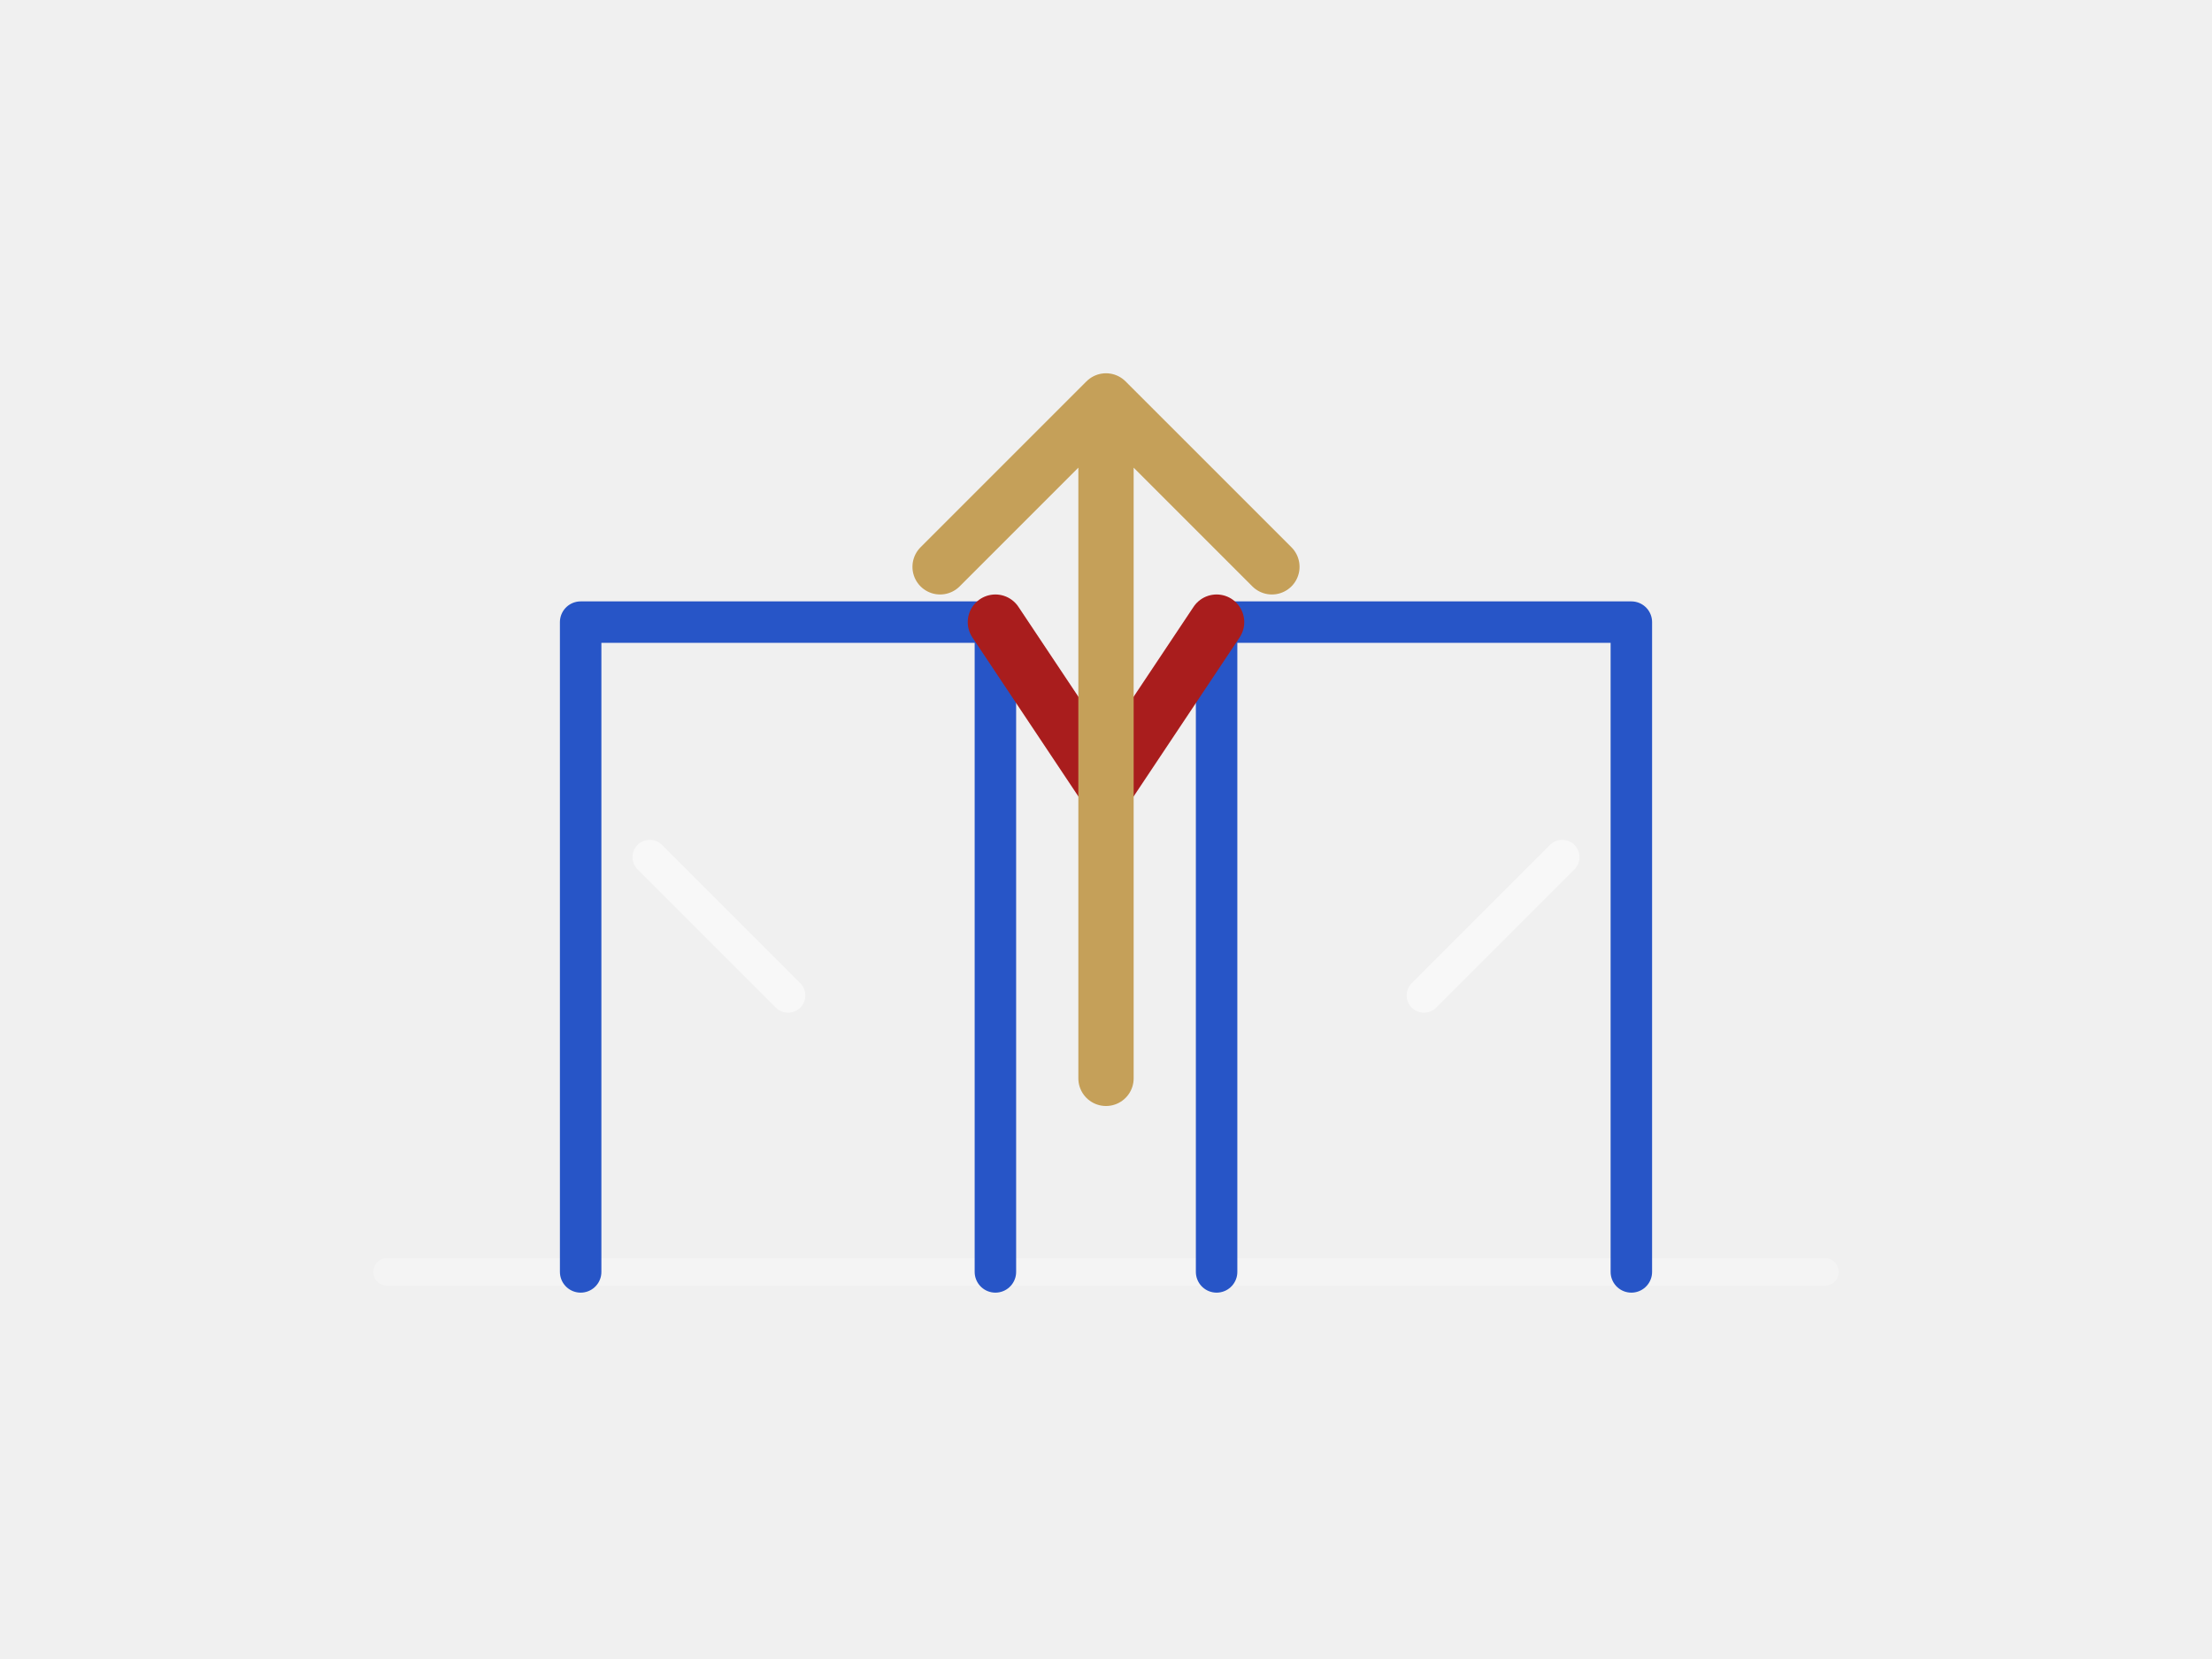
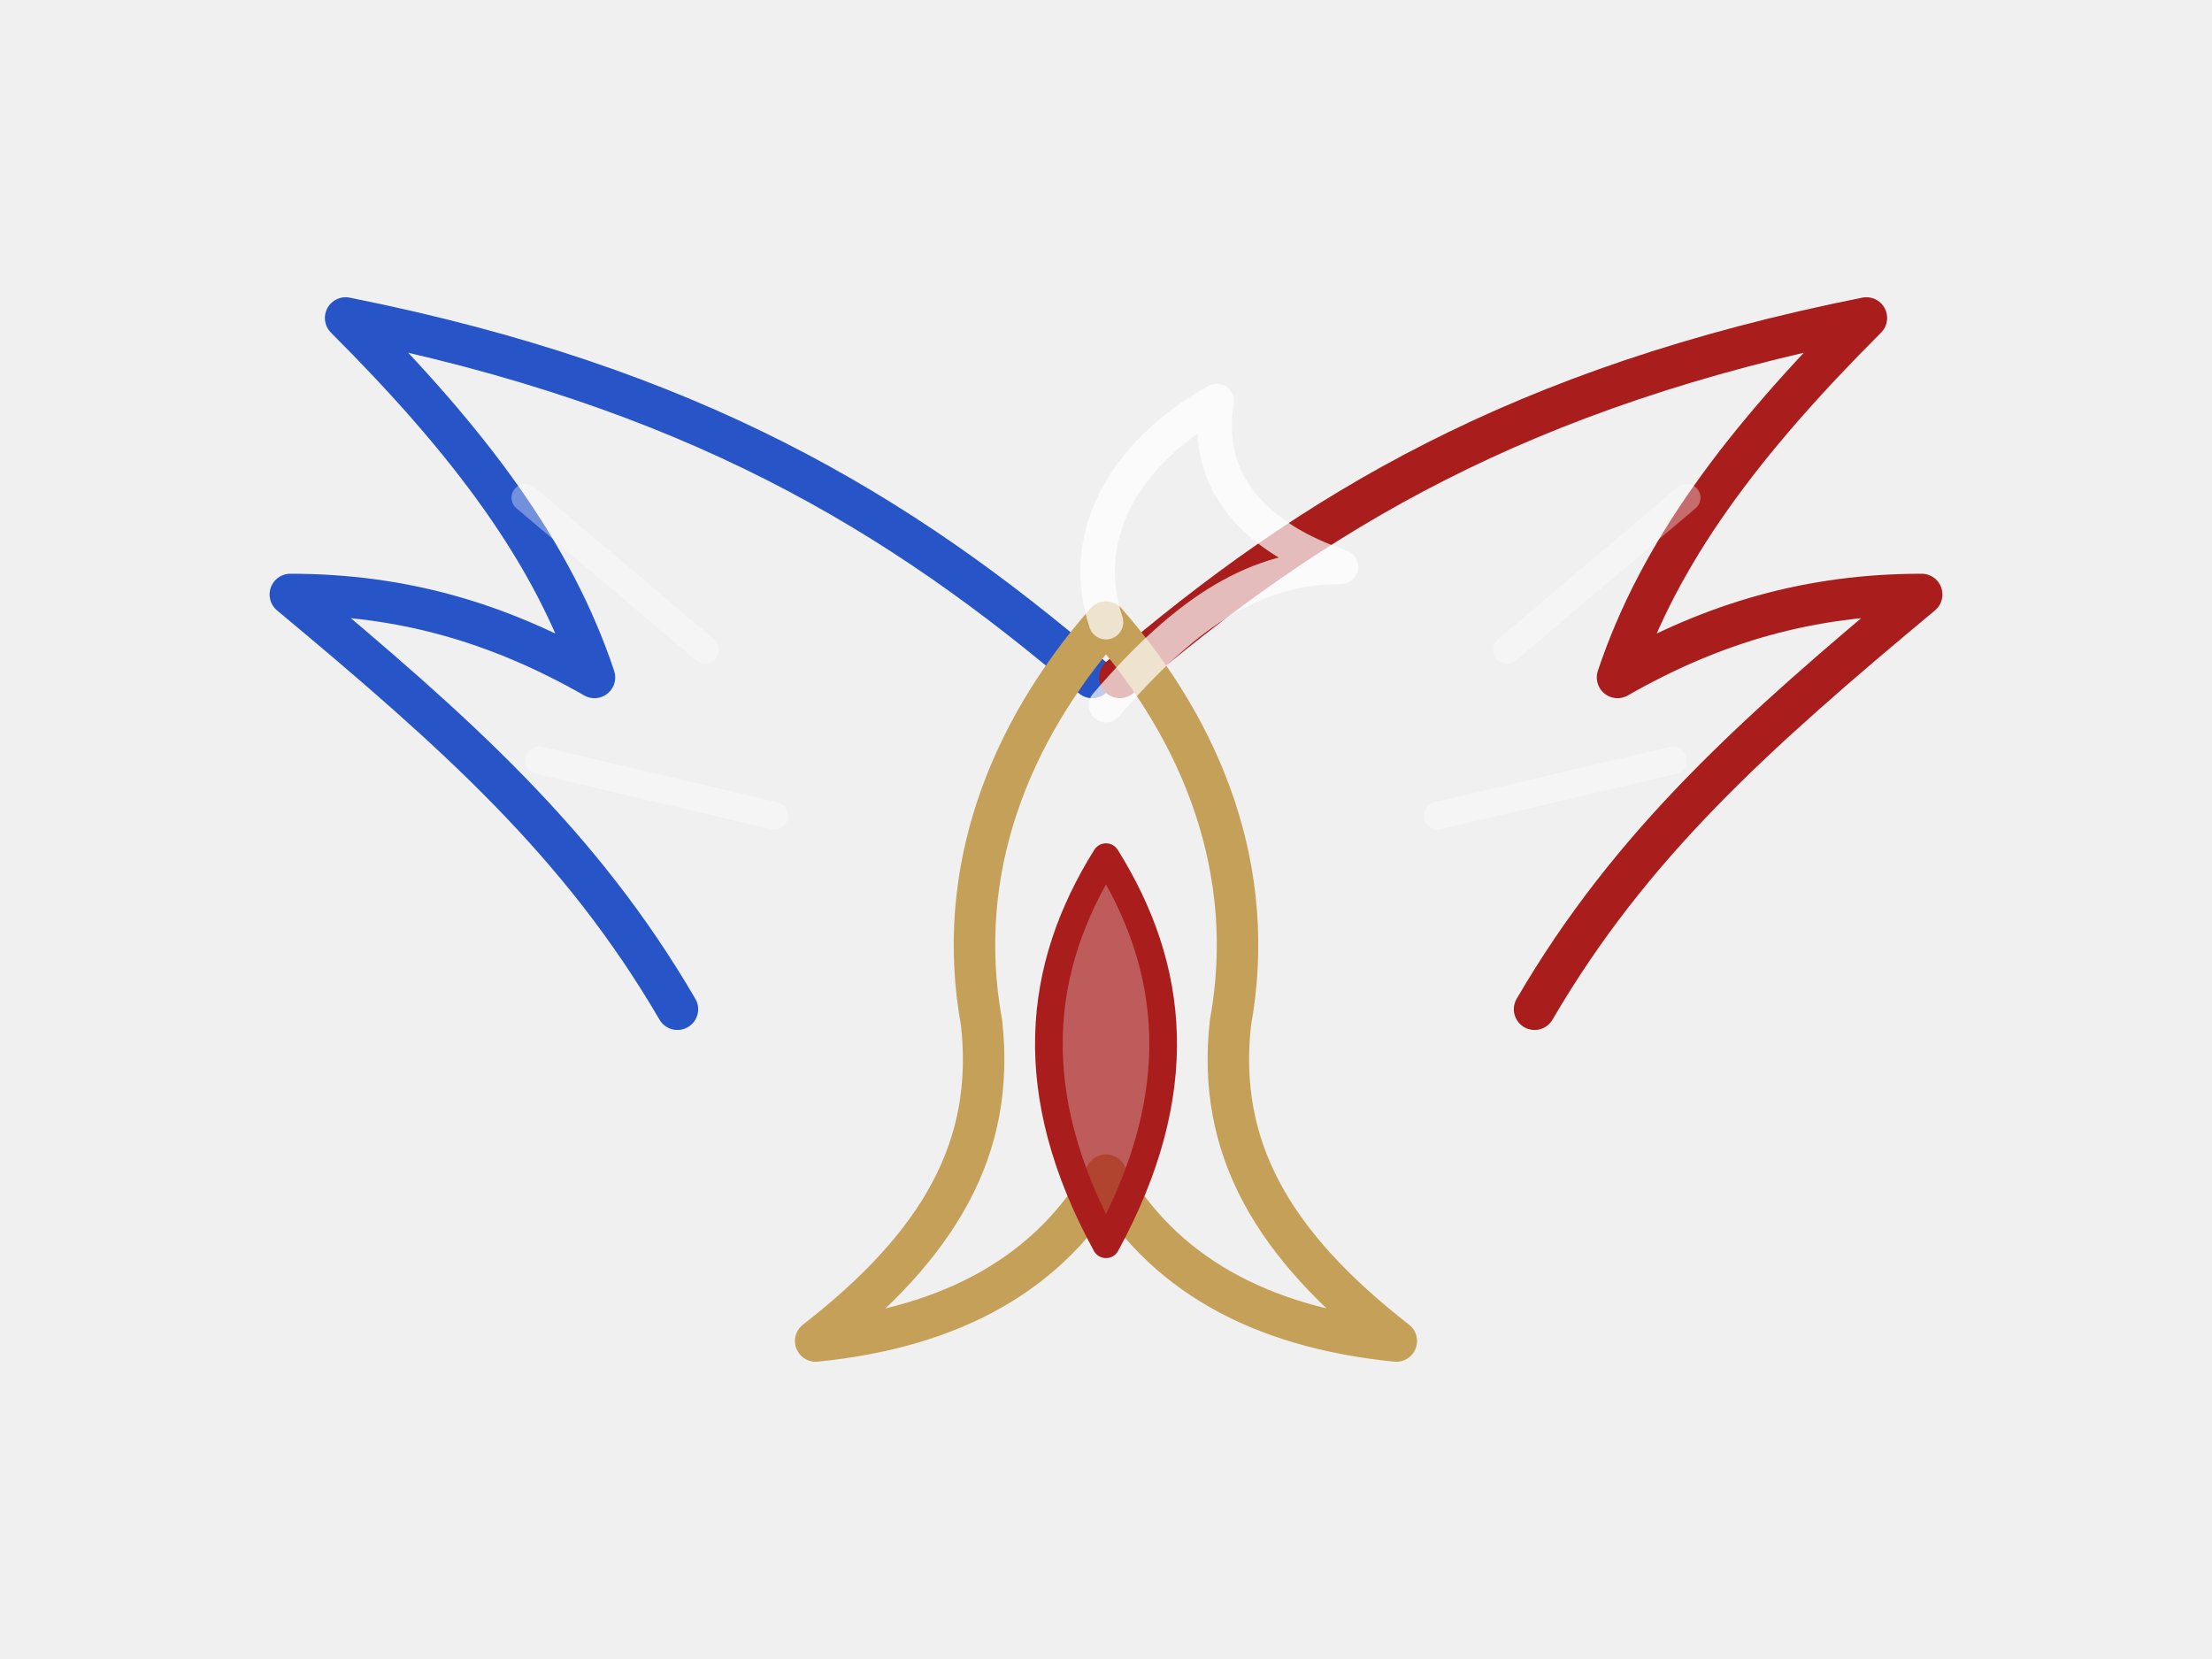
<svg xmlns="http://www.w3.org/2000/svg" viewBox="0 0 160 120" role="img" aria-labelledby="title">
  <g fill="none" stroke-linecap="round" stroke-linejoin="round">
-     <path d="M28 92h104" stroke="#ffffff" stroke-opacity=".24" stroke-width="2" />
-     <path d="M42 92V45h30v47M88 92V45h30v47" stroke="#2755c7" stroke-width="3" />
-     <path d="M72 45 80 57l8-12" stroke="#a91d1d" stroke-width="4" />
-     <path d="M80 78V29m0 0L68 41m12-12 12 12" stroke="#c5a059" stroke-width="4" />
-     <path d="M57 72 47 62m56 10 10-10" stroke="#ffffff" stroke-opacity=".55" stroke-width="2.5" />
+     <path d="M79 49C65 37 50 28 25 23c9 9 15 17 18 26-7-4-14-6-22-6 12 10 21 18 28 30" stroke="#2755c7" stroke-width="3" />
+     <path d="M81 49c14-12 29-21 54-26-9 9-15 17-18 26 7-4 14-6 22-6-12 10-21 18-28 30" stroke="#a91d1d" stroke-width="3" />
+     <path d="M80 45c-7 8-11 18-9 29 1 9-3 16-12 23 10-1 17-5 21-12 4 7 11 11 21 12-9-7-13-14-12-23 2-11-2-21-9-29Z" stroke="#c5a059" stroke-width="3" />
+     <path d="M80 45c-2-6 1-12 8-16-1 6 3 10 9 12-6 0-11 3-17 10" stroke="#ffffff" stroke-opacity=".7" stroke-width="2.5" />
+     <path d="m51 47-13-11m18 23-17-4m70-8 13-11m-18 23 17-4" stroke="#ffffff" stroke-opacity=".35" stroke-width="2" />
+     <path d="M80 62c-5 8-6 17 0 28 6-11 5-20 0-28Z" fill="#a91d1d" fill-opacity=".7" stroke="#a91d1d" stroke-width="2" />
  </g>
</svg>
